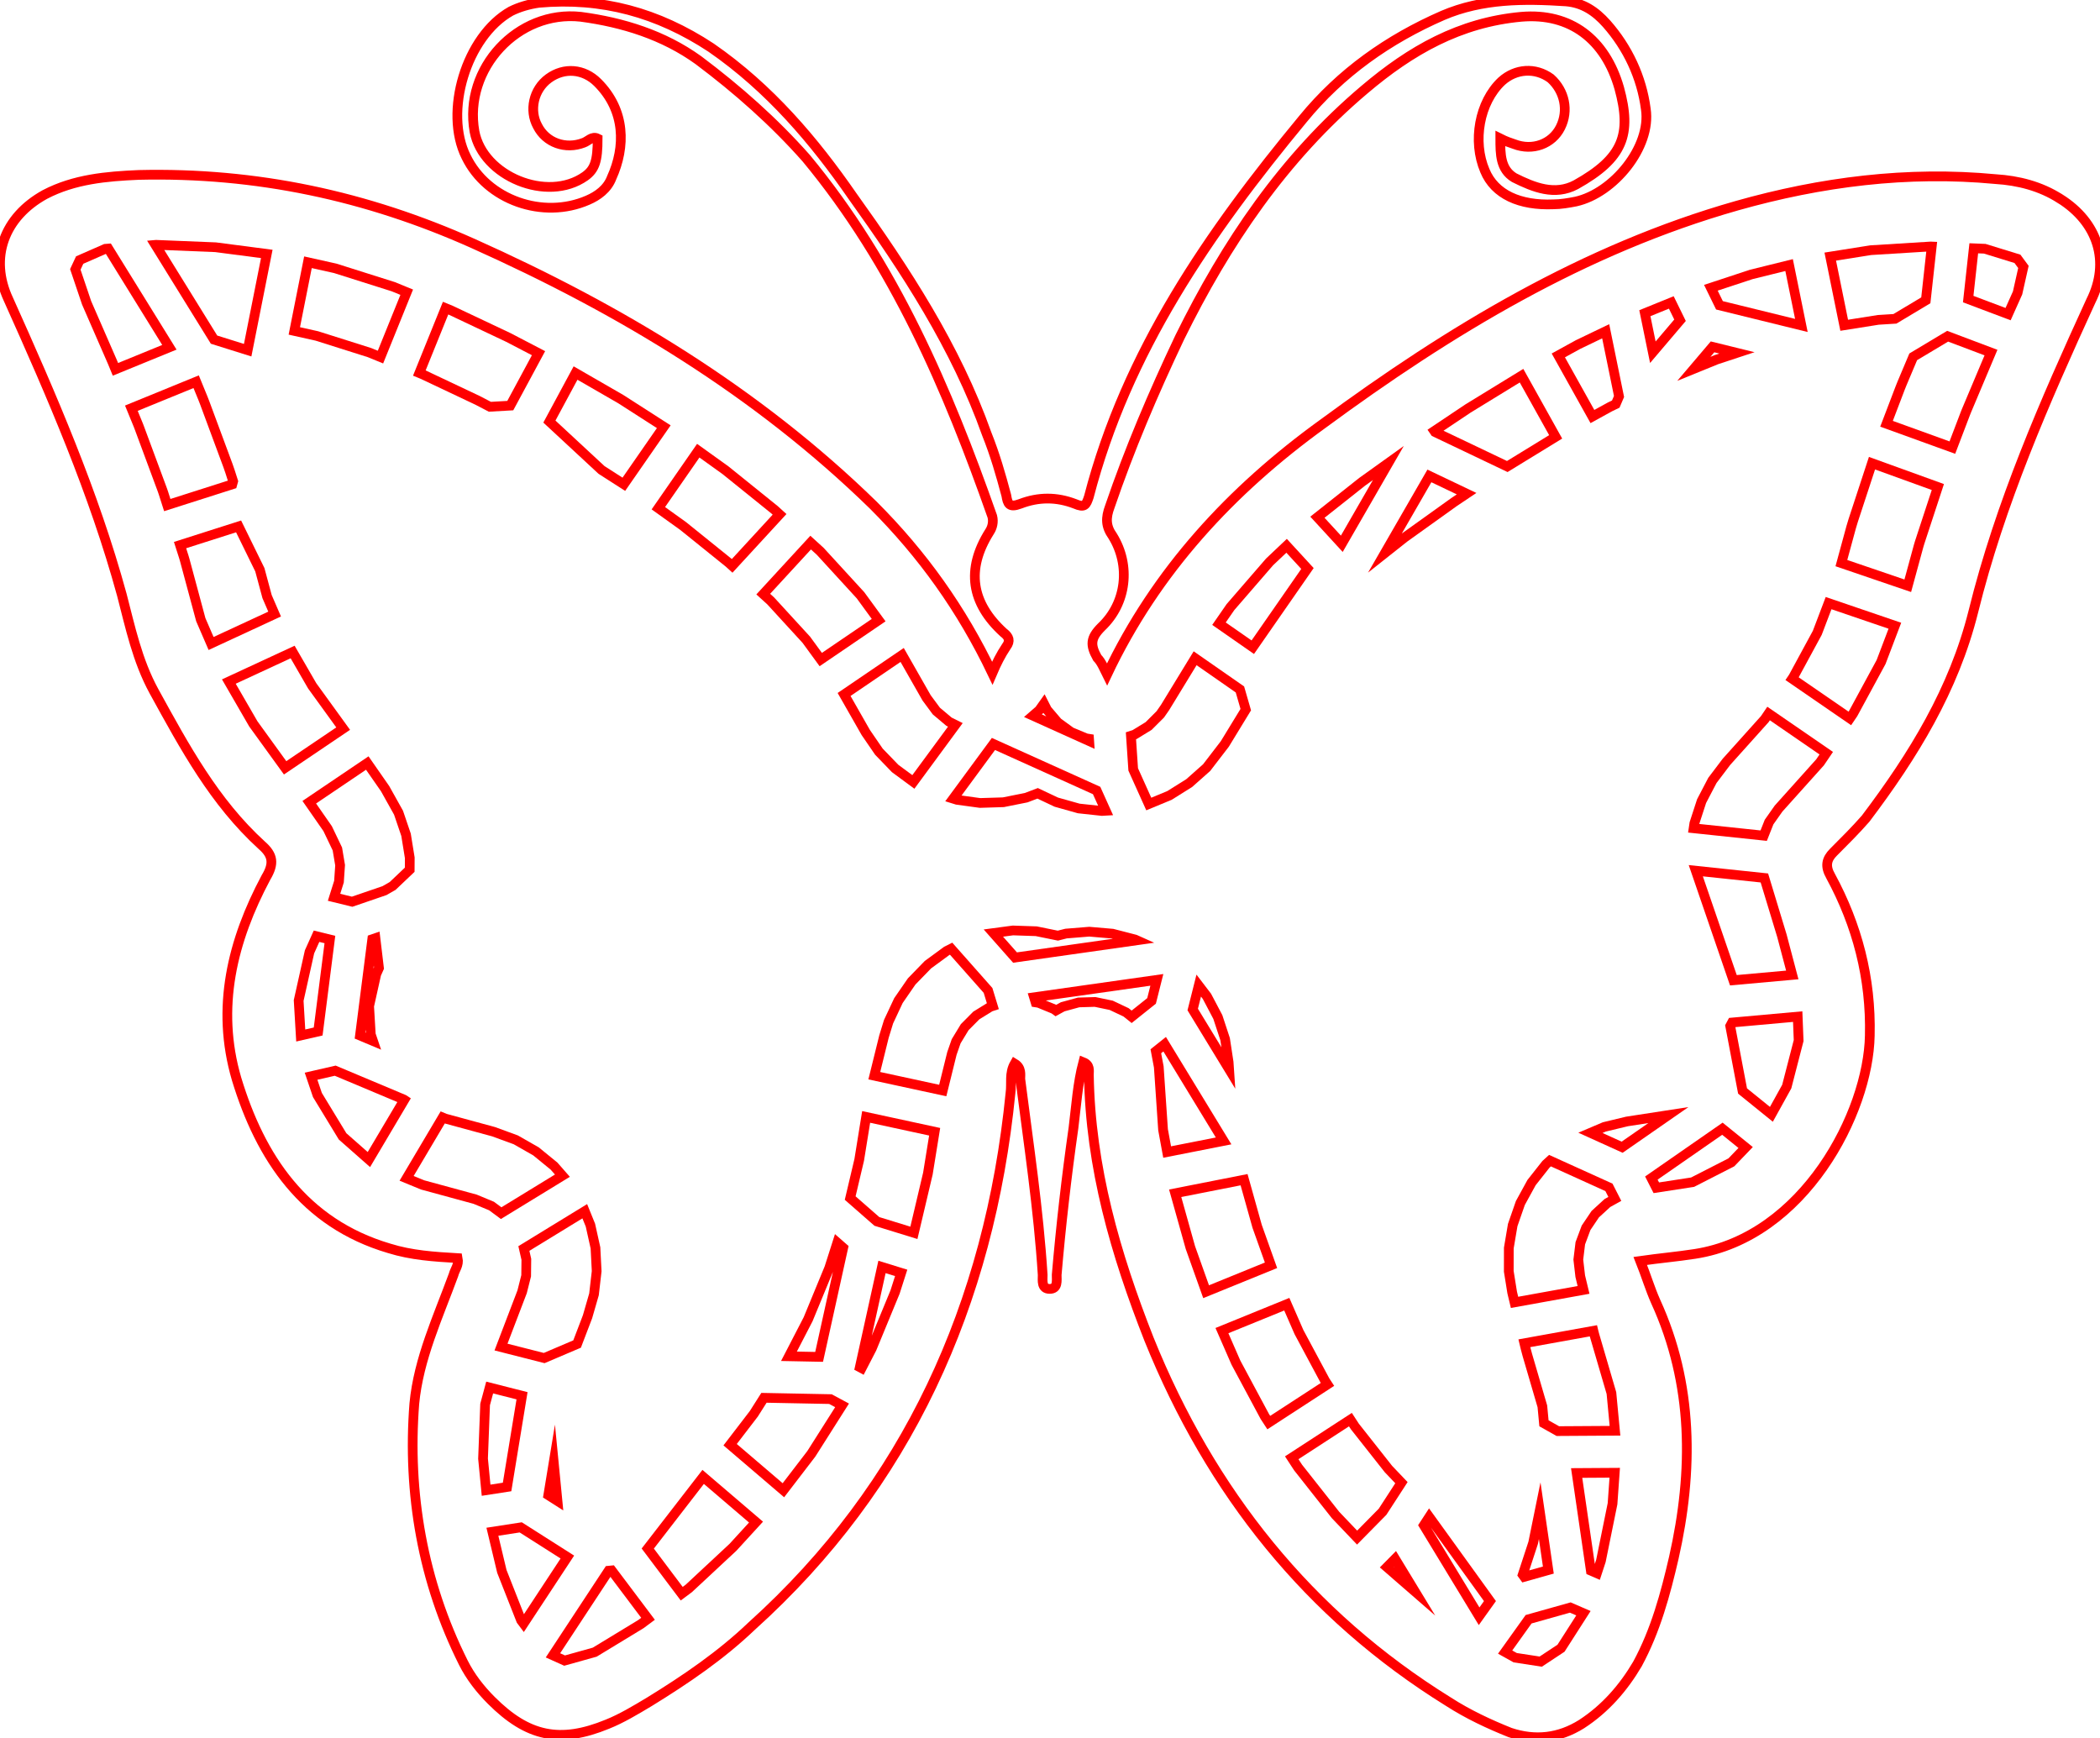
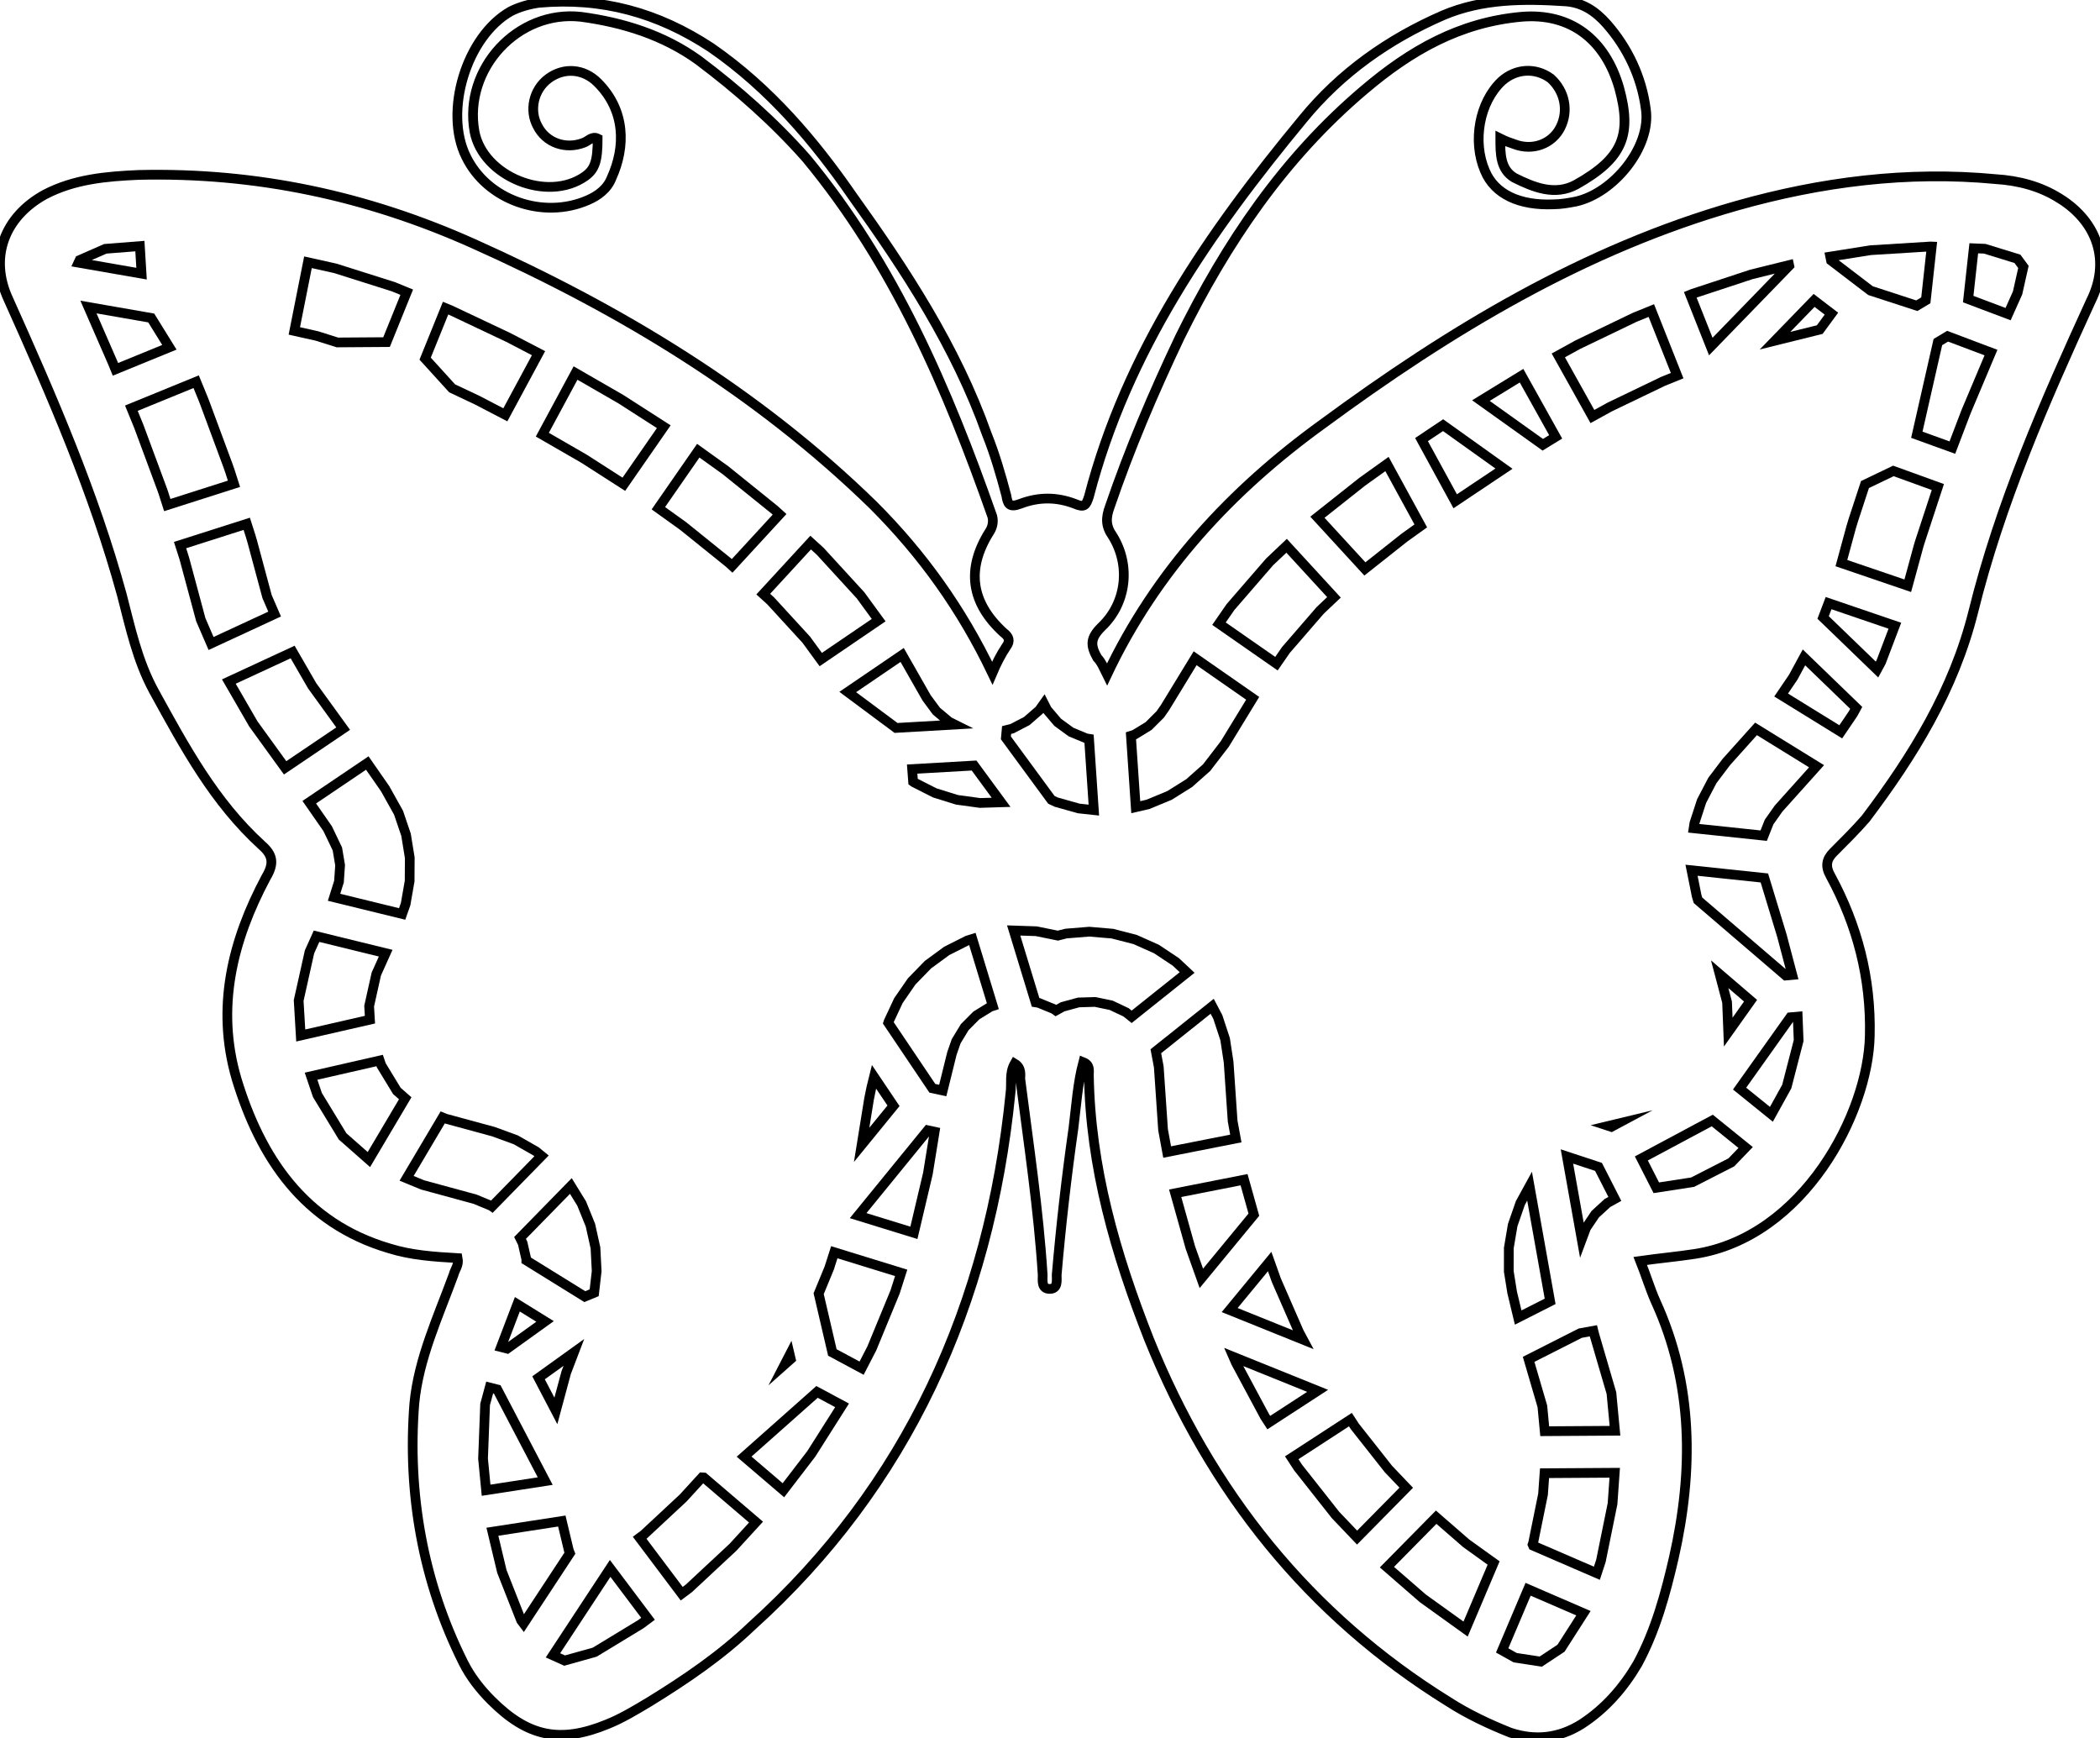
<svg xmlns="http://www.w3.org/2000/svg" version="1.1" width="216" height="178.687" viewBox="20.16,20.16,216,178.687">
-   <g fill="none" fill-rule="nonzero" stroke="#ff0000" stroke-width="1px" stroke-linecap="butt" stroke-linejoin="miter" stroke-miterlimit="10" stroke-dasharray="" stroke-dashoffset="0" font-family="none" font-weight="none" font-size="none" text-anchor="none" style="mix-blend-mode: normal">
-     <path d="M45.635,56.179l-3.46,-1.086l-6.032,-9.746l0.07,-0.006l6.122,0.249l5.266,0.687z" />
-     <path d="M51.835,47.134l2.807,0.626l5.973,1.89l1.379,0.565l-2.7,6.674l-1.131,-0.463l-5.407,-1.711l-2.324,-0.518z" />
-     <path d="M72.646,61.879l-2.099,0.119l-1.269,-0.661l-5.649,-2.672l-0.337,-0.138l2.7,-6.674l0.548,0.224l5.914,2.797l3.097,1.613z" />
-     <path d="M76.669,63.521l2.69,-4.993l4.649,2.681l4.426,2.841l-4.107,5.92l-2.297,-1.474z" />
-     <path d="M91.981,66.515l2.796,2.007l5.049,4.07l0.518,0.471l-4.876,5.299l-0.339,-0.308l-4.71,-3.796l-2.543,-1.825z" />
-     <path d="M103.541,75.969l0.974,0.885l4.157,4.536l1.864,2.554l-5.955,4.054l-1.486,-2.036l-3.667,-4.001l-0.763,-0.694z" />
-     <path d="M112.953,87.525l2.512,4.408l1.006,1.363l1.296,1.091l0.658,0.329l-4.319,5.869l-1.876,-1.385l-1.666,-1.725l-1.356,-1.978l-2.227,-3.907z" />
-     <path d="M132.176,96.149l-0.29,-0.046l-1.564,-0.651l-1.369,-0.998l-1.098,-1.29l-0.321,-0.633l-0.482,0.677l-0.648,0.564l5.788,2.611z" />
-     <path d="M147.696,91.072l0.6,2.077l-2.156,3.531l-1.867,2.431l-1.793,1.592l-2.032,1.273l-2.128,0.881l-1.602,-3.558l-0.233,-3.461l0.374,-0.121l1.445,-0.884l1.199,-1.198l0.492,-0.707l3.092,-5.064z" />
-     <path d="M152.496,76.297l-1.753,1.66l-4.017,4.64l-1.185,1.712l3.477,2.421l5.624,-8.097z" />
-     <path d="M162.963,67.783l-2.696,1.932l-4.602,3.644l2.509,2.732z" />
-     <path d="M167.761,64.599l-0.072,-0.104l3.464,-2.318l5.508,-3.376l3.51,6.292l-4.977,3.051z" />
-     <path d="M186.688,60.939l-0.336,0.784l-0.584,0.281l-1.816,0.999l-3.508,-6.288l2.025,-1.114l2.848,-1.369z" />
-     <path d="M204.182,47.424l-3.891,0.963l-4.156,1.37l0.884,1.806l8.425,2.071z" />
-     <path d="M218.244,51.05l-3.178,1.903l-1.709,0.106l-3.508,0.556l-1.434,-7.062l4.162,-0.66l6.159,-0.381l0.116,0.005z" />
+   <g fill="none" fill-rule="nonzero" stroke="#000000" stroke-width="1px" stroke-linecap="butt" stroke-linejoin="miter" stroke-miterlimit="10" stroke-dasharray="" stroke-dashoffset="0" font-family="none" font-weight="none" font-size="none" text-anchor="none" style="mix-blend-mode: normal">
+     <path d="M59.918,55.347l-5.053,0.035l-2.109,-0.667l-2.323,-0.518l1.403,-7.063l2.807,0.626l5.973,1.89l1.379,0.565z" />
+     <path d="M63.889,57.049l2.103,-5.197l0.548,0.225l5.914,2.797l3.098,1.613l-3.415,6.339l-2.859,-1.489l-2.615,-1.237z" />
+     <path d="M79.359,58.528l4.649,2.681l4.426,2.841l-4.107,5.92l-4.086,-2.622l-4.298,-2.479z" />
+     <path d="M91.982,66.516l2.795,2.006l5.049,4.07l0.518,0.471l-4.876,5.299l-0.339,-0.308l-4.71,-3.796l-2.542,-1.824z" />
+     <path d="M103.541,75.969l0.974,0.885l4.157,4.536l1.864,2.555l-5.955,4.054l-1.486,-2.037l-3.667,-4.001l-0.763,-0.693z" />
+     <path d="M118.364,94.685l-0.597,-0.298l-1.296,-1.091l-1.006,-1.363l-2.512,-4.408l-5.598,3.812l4.969,3.694z" />
+     <path d="M123.622,96.054l0.073,-0.808l0.576,-0.144l1.503,-0.782l1.278,-1.112l0.482,-0.677l0.321,0.633l1.098,1.29l1.369,0.998l1.564,0.651l0.29,0.046l0.494,7.333l-1.553,-0.168l-2.308,-0.649l-0.509,-0.24z" />
+     <path d="M136.485,95.838l0.374,-0.121l1.445,-0.884l1.199,-1.198l0.492,-0.707l3.092,-5.064l5.92,4.121l-2.867,4.695l-1.867,2.431l-1.793,1.592l-2.032,1.273l-2.216,0.917l-1.252,0.288z" />
+     <path d="M145.541,84.308l1.185,-1.711l4.017,-4.64l1.754,-1.661l4.871,5.304l-1.414,1.338l-3.526,4.073l-0.977,1.412z" />
+     <path d="M155.665,73.359l4.602,-3.644l2.554,-1.83l3.477,6.366l-1.688,1.209l-4.062,3.217z" />
+     <path d="M172.483,61.362l4.178,-2.561l3.51,6.292l-1.326,0.813z" />
+     <path d="M180.443,56.715l2.026,-1.114l5.827,-2.801l1.715,-0.698l2.655,6.693l-1.451,0.59l-5.447,2.618l-1.817,0.999z" />
+     <path d="M204.182,47.424l-3.891,0.963l-6.045,1.993l-0.233,0.095l2.114,5.329l8.069,-8.313z" />
+     <path d="M218.851,45.517l-0.116,-0.005l-6.159,0.381l-4.161,0.66l0.081,0.401l4.054,3.097l4.767,1.554l0.927,-0.555z" />
    <path d="M226.706,52.469l0.977,-2.182l0.6,-2.671l-0.616,-0.835l-3.361,-1.036l-1.129,-0.047l-0.573,5.224z" />
-     <path d="M220.488,54.742l4.459,1.682l-2.522,5.983l-0.093,0.231l-1.358,3.56l-6.771,-2.451l1.402,-3.675l0.185,-0.462l1.159,-2.749z" />
-     <path d="M219.482,70.253l-1.866,5.687l-0.106,0.351l-1.122,4.117l-6.828,-2.329l1.003,-3.681l0.211,-0.703l1.934,-5.894z" />
-     <path d="M215.061,84.519l-1.419,3.735l-2.882,5.314l-0.33,0.486l-5.932,-4.081l0.107,-0.158l2.475,-4.563l1.163,-3.059z" />
-     <path d="M208.004,97.629l-0.64,0.943l-4.267,4.755l-0.975,1.385l-0.554,1.399l-7.205,-0.761l0.076,-0.514l0.742,-2.28l1.11,-2.126l1.447,-1.912l3.943,-4.393l0.391,-0.577z" />
-     <path d="M204.509,120.437l-1.068,-4.037l-1.803,-5.938l-7.054,-0.745l3.866,11.266z" />
-     <path d="M202.361,134.773l1.579,-2.853l1.223,-4.732l-0.097,-2.464l-6.751,0.608l-0.19,0.357l1.269,6.685z" />
-     <path d="M190.524,142.328l3.732,-0.575l3.988,-2.04l1.467,-1.527l-2.389,-1.932l-7.308,5.075z" />
-     <path d="M185.651,142.285l0.606,1.188l-0.766,0.425l-1.248,1.145l-0.946,1.405l-0.592,1.588l-0.204,1.681l0.198,1.702l0.339,1.413l-7.097,1.282l-0.243,-1.015l-0.349,-2.175l0.003,-2.397l0.4,-2.365l0.787,-2.265l1.152,-2.103l1.485,-1.883l0.412,-0.374z" />
-     <path d="M180.394,167.357l-1.426,-0.803l-0.165,-1.748l-1.545,-5.28l-0.182,-0.685l-0.125,-0.521l7.097,-1.281l0.029,0.122l0.091,0.343l1.739,5.94l0.366,3.876z" />
-     <path d="M184.409,181.978l0.417,-1.273l1.195,-5.878l0.226,-3.187l-3.918,0.025l1.463,10.046z" />
-     <path d="M174.974,190.084l1.035,0.578l2.627,0.403l2.085,-1.377l2.307,-3.602l-1.352,-0.585l-4.289,1.206z" />
-     <path d="M162.816,181.349l2.875,2.499l-2.036,-3.35z" />
-     <path d="M162.368,175.65l-2.621,2.66l-2.215,-2.323l-3.857,-4.888l-0.652,-1l6.036,-3.924l0.464,0.712l3.449,4.371l1.336,1.401z" />
-     <path d="M150.663,166.48l-0.407,-0.624l-2.972,-5.542l-1.439,-3.294l6.671,-2.717l1.251,2.866l2.687,5.013l0.244,0.374z" />
-     <path d="M144.217,153.019l-1.617,-4.541l-1.565,-5.585l7.086,-1.396l1.345,4.8l1.427,4.004z" />
-     <path d="M139.954,127.561l-0.908,0.725l0.303,1.612l0.44,6.464l0.42,2.29l5.807,-1.144z" />
-     <path d="M139.151,120.944l-12.632,1.791l0.16,0.524l0.314,0.049l1.567,0.643l0.204,0.148l0.705,-0.387l1.634,-0.446l1.693,-0.051l1.659,0.346l1.531,0.724l0.571,0.459l2.049,-1.635z" />
-     <path d="M121.787,122.029l0.489,1.603l-0.255,0.084l-1.441,0.891l-1.193,1.203l-0.879,1.448l-0.438,1.256l-0.942,3.811l-7.04,-1.524l0.993,-4.016l0.473,-1.538l1.017,-2.172l1.362,-1.973l1.672,-1.72l1.933,-1.418l0.451,-0.227z" />
-     <path d="M110.352,145.789l-2.745,-2.402l0.929,-3.929l0.714,-4.417l7.046,1.525l-0.696,4.304l-1.439,6.093z" />
-     <path d="M108.782,160.883l1.043,-2.018l2.398,-5.813l0.63,-1.971l-1.975,-0.609l-2.278,10.313z" />
-     <path d="M105.577,164.065l1.196,0.643l-3.165,4.988l-2.87,3.743l-5.48,-4.685l2.438,-3.179l1.042,-1.644z" />
-     <path d="M90.279,184.079l0.732,-0.545l4.539,-4.228l2.372,-2.591l-5.437,-4.649l-5.698,7.37z" />
-     <path d="M77.036,190.42l1.196,0.539l3.1,-0.866l4.747,-2.885l0.736,-0.548l-3.743,-4.976l-0.308,0.03z" />
-     <path d="M73.721,177.257l-2.915,0.45l0.974,4.08l1.981,5.03l0.252,0.337l4.504,-6.845z" />
-     <path d="M70.526,162.873l-0.469,1.74l-0.213,5.577l0.315,3.246l2.158,-0.333l1.538,-9.383z" />
-     <path d="M76.132,159.842l-4.44,-1.13l2.173,-5.689l0.414,-1.643l0.019,-1.694l-0.254,-1.112l6.264,-3.834l0.58,1.431l0.52,2.341l0.124,2.394l-0.275,2.383l-0.666,2.303l-1.073,2.808z" />
-     <path d="M71.707,144.939l-0.986,-0.732l-1.69,-0.701l-5.404,-1.472l-1.645,-0.677l3.71,-6.258l0.261,0.108l4.97,1.353l2.288,0.837l2.083,1.189l1.856,1.517l0.858,0.981z" />
-     <path d="M54.64,130.285l-2.486,0.569l0.655,1.933l2.588,4.255l2.706,2.384l3.642,-6.143l-0.059,-0.039z" />
-     <path d="M52.718,116.456l-0.722,1.606l-1.116,5.005l0.213,3.598l1.792,-0.41l1.207,-9.462z" />
-     <path d="M60.545,111.285l-0.837,0.48l-3.33,1.141l-1.859,-0.456l0.507,-1.61l0.116,-1.69l-0.281,-1.67l-0.999,-2.088l-1.892,-2.72l5.967,-4.03l1.835,2.638l1.38,2.471l0.772,2.27l0.384,2.367l-0.007,1.229z" />
+     <path d="M220.974,66.198l1.358,-3.56l0.093,-0.231l2.522,-5.984l-4.459,-1.682l-1.003,0.601l-2.166,9.533z" />
+     <path d="M214.908,68.597l4.574,1.656l-1.866,5.687l-0.106,0.351l-1.122,4.116l-6.828,-2.329l1.003,-3.681l0.211,-0.703l1.212,-3.695z" />
+     <path d="M215.061,84.519l-1.419,3.735l-0.418,0.771l-5.543,-5.355l0.561,-1.477z" />
+     <path d="M207.005,98.972l-3.908,4.355l-0.975,1.385l-0.554,1.399l-7.205,-0.761l0.077,-0.514l0.742,-2.28l1.11,-2.126l1.447,-1.912l3.041,-3.388z" />
+     <path d="M203.836,120.498l-9.024,-7.736l-0.135,-0.444l-0.532,-2.648l7.493,0.792l1.803,5.938l1.067,4.037z" />
+     <path d="M202.361,134.773l1.579,-2.853l1.223,-4.732l-0.097,-2.463l-0.76,0.068l-5.217,7.335z" />
+     <path d="M190.523,142.328l3.733,-0.575l3.988,-2.04l1.467,-1.527l-3.435,-2.777l-7.292,3.902z" />
+     <path d="M181.331,139.11l1.522,8.528l0.444,-1.19l0.946,-1.405l1.248,-1.145l0.767,-0.425l-1.681,-3.294z" />
+     <path d="M182.704,157.282l1.344,-0.243l0.029,0.122l0.091,0.343l1.739,5.94l0.366,3.876l-7.228,0.046l-0.242,-2.56l-1.414,-4.831z" />
+     <path d="M177.85,179.139l-0.05,-0.117l0.056,-0.17l1.016,-5.001l0.154,-2.164l7.221,-0.046l-0.226,3.186l-1.195,5.878l-0.417,1.271z" />
+     <path d="M174.669,189.913l1.34,0.749l2.627,0.403l2.085,-1.377l2.307,-3.602l-5.692,-2.462z" />
+     <path d="M170.907,187.718l-4.403,-3.164l-3.688,-3.205l5.064,-5.138l3.091,2.687l2.818,2.025z" />
+     <path d="M159.746,178.309l-2.214,-2.322l-3.857,-4.888l-0.652,-1l6.036,-3.924l0.464,0.712l3.449,4.371l1.831,1.921z" />
+     <path d="M147.024,159.719l0.26,0.595l2.972,5.542l0.407,0.625l5.024,-3.267z" />
+     <path d="M143.728,151.646l-1.129,-3.168l-1.565,-5.585l7.086,-1.396l1.008,3.598z" />
+     <path d="M140.209,138.651l-0.42,-2.289l-0.44,-6.464l-0.303,-1.612l5.795,-4.626l0.58,1.101l0.75,2.278l0.361,2.37l0.412,6.051l0.33,1.799z" />
+     <path d="M136.557,124.744l-0.571,-0.459l-1.531,-0.724l-1.659,-0.346l-1.693,0.051l-1.634,0.446l-0.705,0.387l-0.204,-0.148l-1.567,-0.643l-0.315,-0.049l-2.255,-7.396l2.322,0.078l2.224,0.453l0.84,-0.213l2.39,-0.194l2.389,0.205l2.322,0.599l2.191,0.976l1.998,1.326l1.168,1.093z" />
+     <path d="M116.057,132.094l-4.536,-6.741l0.033,-0.106l1.017,-2.172l1.362,-1.973l1.672,-1.72l1.933,-1.418l2.142,-1.078l0.493,-0.152l2.103,6.898l-0.255,0.084l-1.441,0.891l-1.193,1.203l-0.879,1.448l-0.438,1.256l-0.943,3.812z" />
+     <path d="M114.161,146.963l1.439,-6.093l0.696,-4.305l-0.709,-0.153l-7.163,8.782z" />
+     <path d="M105.774,159.267l-1.408,-6.047l1.087,-2.637l0.519,-1.625l6.881,2.122l-0.63,1.972l-2.398,5.813l-1.043,2.018z" />
+     <path d="M100.739,173.439l2.869,-3.743l3.165,-4.989l-2.575,-1.383l-7.502,6.659z" />
+     <path d="M92.555,172.127l5.367,4.588l-2.372,2.591l-4.539,4.228l-0.732,0.545l-4.328,-5.754l0.447,-0.333l4.038,-3.763l1.935,-2.114z" />
+     <path d="M77.036,190.42l1.196,0.539l3.1,-0.866l4.747,-2.885l0.736,-0.548l-3.897,-5.181z" />
+     <path d="M74.014,187.155l-0.253,-0.338l-1.981,-5.03l-0.974,-4.08l7.14,-1.102l0.72,3.018l0.113,0.288z" />
+     <path d="M70.526,162.872l-0.469,1.741l-0.213,5.577l0.315,3.246l6.08,-0.938l-4.935,-9.428z" />
+     <path d="M73.373,154.31l-1.682,4.403l0.635,0.162l3.896,-2.8z" />
+     <path d="M70.776,144.248l-0.055,-0.041l-1.69,-0.701l-5.404,-1.472l-1.646,-0.678l3.71,-6.258l0.262,0.108l4.97,1.353l2.288,0.837l2.083,1.189l0.567,0.464z" />
+     <path d="M58.103,139.426l-2.706,-2.384l-2.588,-4.255l-0.655,-1.934l7.055,-1.614l0.165,0.487l1.605,2.639l0.861,0.758z" />
+     <path d="M51.093,126.665l-0.213,-3.598l1.116,-5.005l0.722,-1.605l7.112,1.742l-0.965,2.147l-0.736,3.304l0.082,1.387z" />
+     <path d="M54.519,112.45l0.507,-1.61l0.116,-1.69l-0.281,-1.67l-0.999,-2.088l-1.892,-2.721l5.967,-4.03l1.835,2.638l1.38,2.471l0.772,2.27l0.384,2.367l-0.014,2.398l-0.412,2.362l-0.359,1.018z" />
    <path d="M49.487,99.135l-3.272,-4.522l-2.516,-4.352l6.56,-3.039l2.007,3.472l3.191,4.409z" />
-     <path d="M41.872,86.346l-1.058,-2.446l-1.655,-6.148l-0.094,-0.318l-0.386,-1.209l6.022,-1.922l2.186,4.457l0.743,2.762l0.777,1.797z" />
-     <path d="M44.054,69.975l-6.689,2.135l-0.395,-1.238l-0.107,-0.312l-2.394,-6.459l-0.089,-0.229l-0.708,-1.726l6.664,-2.725l0.705,1.721l0.178,0.458l2.394,6.459l0.215,0.623l0.313,0.98z" />
-     <path d="M31.298,45.727l-0.304,0.024l-2.639,1.157l-0.448,0.96l1.163,3.442l2.634,6.04l0.063,0.148l0.267,0.651l5.548,-2.269z" />
-     <path d="M142.839,123.993l0.619,-2.461l0.845,1.107l1.118,2.122l0.75,2.278l0.361,2.37l0.049,0.725z" />
-     <path d="M132.956,101.467l0.938,2.082l-0.393,0.023l-2.384,-0.258l-2.308,-0.649l-1.922,-0.908l-1.176,0.448l-2.352,0.47l-2.396,0.074l-2.376,-0.325l-0.382,-0.119l4.139,-5.625z" />
-     <path d="M196.305,55.836l2.513,0.618l-2.088,0.688l-2.346,0.955z" />
-     <path d="M192.065,51.267l-2.719,1.106l0.821,4.016l2.796,-3.29z" />
-     <path d="M124.563,118.649l-2.228,-2.519l2.013,-0.269l2.397,0.081l2.224,0.453l0.84,-0.213l2.39,-0.194l2.389,0.205l2.322,0.599l0.181,0.081z" />
-     <path d="M179.418,181.649l-2.478,0.697l-0.158,-0.218l1.074,-3.276l0.673,-3.311z" />
-     <path d="M57.187,126.669l1.264,-9.907l0.324,-0.111l0.367,3.076l-0.278,0.619l-0.736,3.304l0.171,2.903l0.23,0.68z" />
-     <path d="M106.89,148.5l-2.478,11.221l-3.102,-0.061l1.974,-3.818l2.169,-5.259l0.834,-2.611z" />
-     <path d="M76.557,173.941l0.556,-3.389l0.388,3.99z" />
-     <path d="M167.184,69.111l3.826,1.825l-1.287,0.861l-5.113,3.663l-1.999,1.583z" />
-     <path d="M187.008,138.157l-3.263,-1.479l1.433,-0.61l2.331,-0.561l4.259,-0.656z" />
-     <path d="M167.169,176.187l-0.557,0.857l5.685,9.356l1.115,-1.56z" />
+     <path d="M41.871,86.346l-1.057,-2.446l-1.655,-6.148l-0.094,-0.318l-0.386,-1.209l6.86,-2.189l0.385,1.207l0.188,0.638l1.518,5.641l0.777,1.797z" />
+     <path d="M37.365,72.109l-0.395,-1.237l-0.107,-0.312l-2.394,-6.459l-0.089,-0.229l-0.708,-1.727l6.664,-2.725l0.706,1.721l0.178,0.458l2.394,6.459l0.215,0.623l0.396,1.239z" />
+     <path d="M29.258,51.74l2.446,5.61l0.063,0.148l0.267,0.651l5.548,-2.269l-1.867,-3.015z" />
+     <path d="M208.536,52.421l-1.204,1.64l-4.598,1.139l4.019,-4.141z" />
+     <path d="M113.982,99.263l6.369,-0.365l2.779,3.784l-2.167,0.067l-2.376,-0.325l-2.289,-0.715l-2.138,-1.085l-0.081,-0.06z" />
+     <path d="M101.496,159.946l-0.617,0.548l0.513,-0.993z" />
+     <path d="M80.31,153.524l-6.013,-3.724l0.001,-0.114l-0.377,-1.652l-0.271,-0.547l5.226,-5.342l1.111,1.804l0.901,2.222l0.52,2.341l0.124,2.394l-0.256,2.221z" />
+     <path d="M34.548,45.472l-3.554,0.279l-2.639,1.157l-0.125,0.268l6.49,1.13z" />
+     <path d="M75.554,161.875l3.635,-2.613l-0.793,2.076l-1.061,3.94z" />
+     <path d="M185.894,136.064l-0.295,-0.097l0.867,-0.209z" />
+     <path d="M200.218,123.087l-2.295,3.228l-0.121,-3.074l-0.76,-2.877z" />
+     <path d="M112.063,133.896l-3.278,4.018l0.767,-4.744l0.237,-1.16l0.27,-1.092z" />
+     <path d="M211.086,92.967l-0.326,0.601l-1.265,1.864l-6.133,-3.785l1.243,-1.832l1.107,-2.04z" />
+     <path d="M146.64,154.905l4.115,-4.991l0.684,1.92l2.329,5.335l0.418,0.78z" />
+     <path d="M179.602,154.011l-3.286,1.664l-0.618,-2.576l-0.349,-2.175l0.003,-2.397l0.4,-2.365l0.787,-2.265l0.949,-1.732z" />
+     <path d="M166.373,65.375l2.219,-1.485l6.262,4.473l-5.016,3.356z" />
    <path d="M232.052,40.599c-2.015,-1.296 -4.318,-1.871 -6.621,-2.015c-9.068,-0.864 -17.993,0.288 -26.63,2.735c-15.69,4.462 -29.509,12.811 -42.607,22.455c-9.356,6.765 -17.129,15.114 -22.167,25.766c-0.288,-0.576 -0.576,-1.296 -1.008,-1.727c-0.72,-1.296 -0.72,-2.015 0.432,-3.167c2.591,-2.447 3.023,-6.334 1.152,-9.356c-0.72,-1.008 -0.72,-1.871 -0.288,-3.023c2.015,-5.902 4.462,-11.659 7.197,-17.417c4.75,-9.644 10.652,-18.425 19.001,-25.478c4.75,-4.03 9.788,-6.909 16.122,-7.485c5.038,-0.432 8.637,2.303 10.076,7.341c1.296,4.75 0.432,7.197 -4.462,9.932c-2.159,1.152 -4.318,0.288 -6.334,-0.72c-1.439,-0.864 -1.439,-2.447 -1.439,-4.03c0.576,0.288 1.008,0.432 1.439,0.576c1.871,0.72 3.886,0 4.75,-1.727c0.864,-1.727 0.432,-3.743 -1.008,-5.038c-1.583,-1.152 -3.599,-1.008 -5.038,0.288c-2.303,2.159 -3.023,6.19 -1.727,9.212c1.008,2.447 3.599,3.599 7.053,3.455c0.72,0 1.583,-0.144 2.303,-0.288c3.886,-0.864 7.773,-5.614 7.197,-9.5c-0.432,-3.311 -1.871,-6.334 -4.03,-8.781c-1.152,-1.296 -2.447,-2.159 -4.174,-2.303c-4.318,-0.288 -8.637,-0.288 -12.667,1.439c-5.614,2.447 -10.508,5.902 -14.394,10.652c-9.644,11.659 -18.137,23.895 -22.023,38.865c-0.288,0.864 -0.432,1.152 -1.439,0.72c-1.871,-0.72 -3.743,-0.72 -5.614,0c-1.152,0.432 -1.296,0 -1.439,-0.864c-0.576,-2.159 -1.152,-4.174 -2.015,-6.334c-3.167,-8.925 -8.349,-16.841 -13.819,-24.47c-3.886,-5.614 -8.493,-11.084 -14.538,-15.258c-5.47,-3.599 -11.228,-5.182 -17.705,-4.606c-1.008,0.144 -2.015,0.432 -2.879,0.864c-4.606,2.591 -6.909,10.364 -4.606,14.97c2.159,4.462 7.917,6.477 12.523,4.462c1.008,-0.432 2.015,-1.152 2.447,-2.303c1.439,-3.167 1.439,-6.909 -1.439,-9.788c-1.439,-1.439 -3.455,-1.583 -5.038,-0.432c-1.583,1.152 -2.015,3.311 -1.152,4.894c0.864,1.727 2.879,2.447 4.75,1.727c0.432,-0.144 0.864,-0.72 1.439,-0.432c0,2.303 -0.288,3.167 -1.296,3.886c-3.886,2.735 -10.508,0 -11.372,-4.606c-1.152,-6.477 4.462,-12.523 10.94,-11.803c4.318,0.576 8.493,1.871 12.091,4.462c4.03,3.023 7.773,6.334 11.084,10.076c9.068,10.94 14.538,23.751 19.145,36.85c0.144,0.576 0,1.152 -0.288,1.583c-2.447,3.886 -1.871,7.341 1.439,10.364c0.576,0.432 0.72,0.864 0.288,1.439c-0.576,0.864 -1.008,1.727 -1.439,2.735c-3.167,-6.621 -7.197,-12.235 -12.235,-17.273c-11.947,-11.659 -26.054,-20.152 -41.168,-26.918c-10.94,-4.894 -22.311,-7.341 -34.403,-7.053c-3.311,0.144 -6.621,0.432 -9.644,2.015c-4.174,2.303 -5.758,6.477 -3.743,10.796c4.462,9.932 8.781,19.864 11.659,30.372c0.864,3.311 1.583,6.765 3.311,9.932c3.167,5.758 6.19,11.372 11.084,15.834c1.152,1.008 1.296,1.871 0.432,3.311c-3.455,6.477 -5.182,13.387 -3.023,20.728c2.447,8.061 6.909,14.826 15.69,17.417c2.303,0.72 4.606,0.864 7.053,1.008c0.144,0.72 -0.288,1.152 -0.432,1.727c-1.583,4.318 -3.599,8.637 -4.03,13.243c-0.72,9.212 0.864,18.281 5.038,26.63c0.72,1.439 1.727,2.735 2.879,3.886c3.743,3.743 7.053,4.462 11.947,2.447c1.439,-0.576 2.879,-1.439 4.318,-2.303c3.743,-2.303 7.341,-4.75 10.508,-7.773c15.978,-14.394 24.47,-33.107 26.63,-54.843c0.144,-1.008 -0.144,-2.015 0.432,-3.023c0.72,0.432 0.576,1.152 0.576,1.583c0.864,6.765 1.871,13.387 2.303,20.152c0,0.576 -0.144,1.439 0.72,1.439c0.864,0 0.72,-0.864 0.72,-1.439c0.432,-5.038 1.008,-10.076 1.727,-15.114c0.288,-2.303 0.432,-4.606 1.008,-6.765c0.72,0.288 0.576,0.864 0.576,1.296c0.144,9.5 2.735,18.425 6.19,27.205c6.334,15.69 16.41,28.357 30.804,37.282c2.015,1.296 4.174,2.303 6.334,3.167c2.591,0.864 5.038,0.576 7.341,-0.864c2.447,-1.583 4.318,-3.743 5.758,-6.19c1.871,-3.455 2.879,-7.197 3.743,-10.94c2.015,-8.925 2.015,-17.849 -1.871,-26.342c-0.576,-1.296 -1.008,-2.735 -1.583,-4.174c2.015,-0.288 3.743,-0.432 5.614,-0.72c11.228,-1.727 17.849,-14.538 17.993,-22.455c0.144,-5.902 -1.296,-11.372 -4.03,-16.41c-0.576,-1.008 -0.432,-1.727 0.288,-2.447c1.152,-1.152 2.303,-2.303 3.311,-3.455c4.894,-6.477 9.068,-13.243 11.084,-21.304c2.735,-11.084 7.341,-21.592 12.091,-31.956c2.015,-4.03 0.72,-8.061 -3.167,-10.508z" />
  </g>
</svg>
